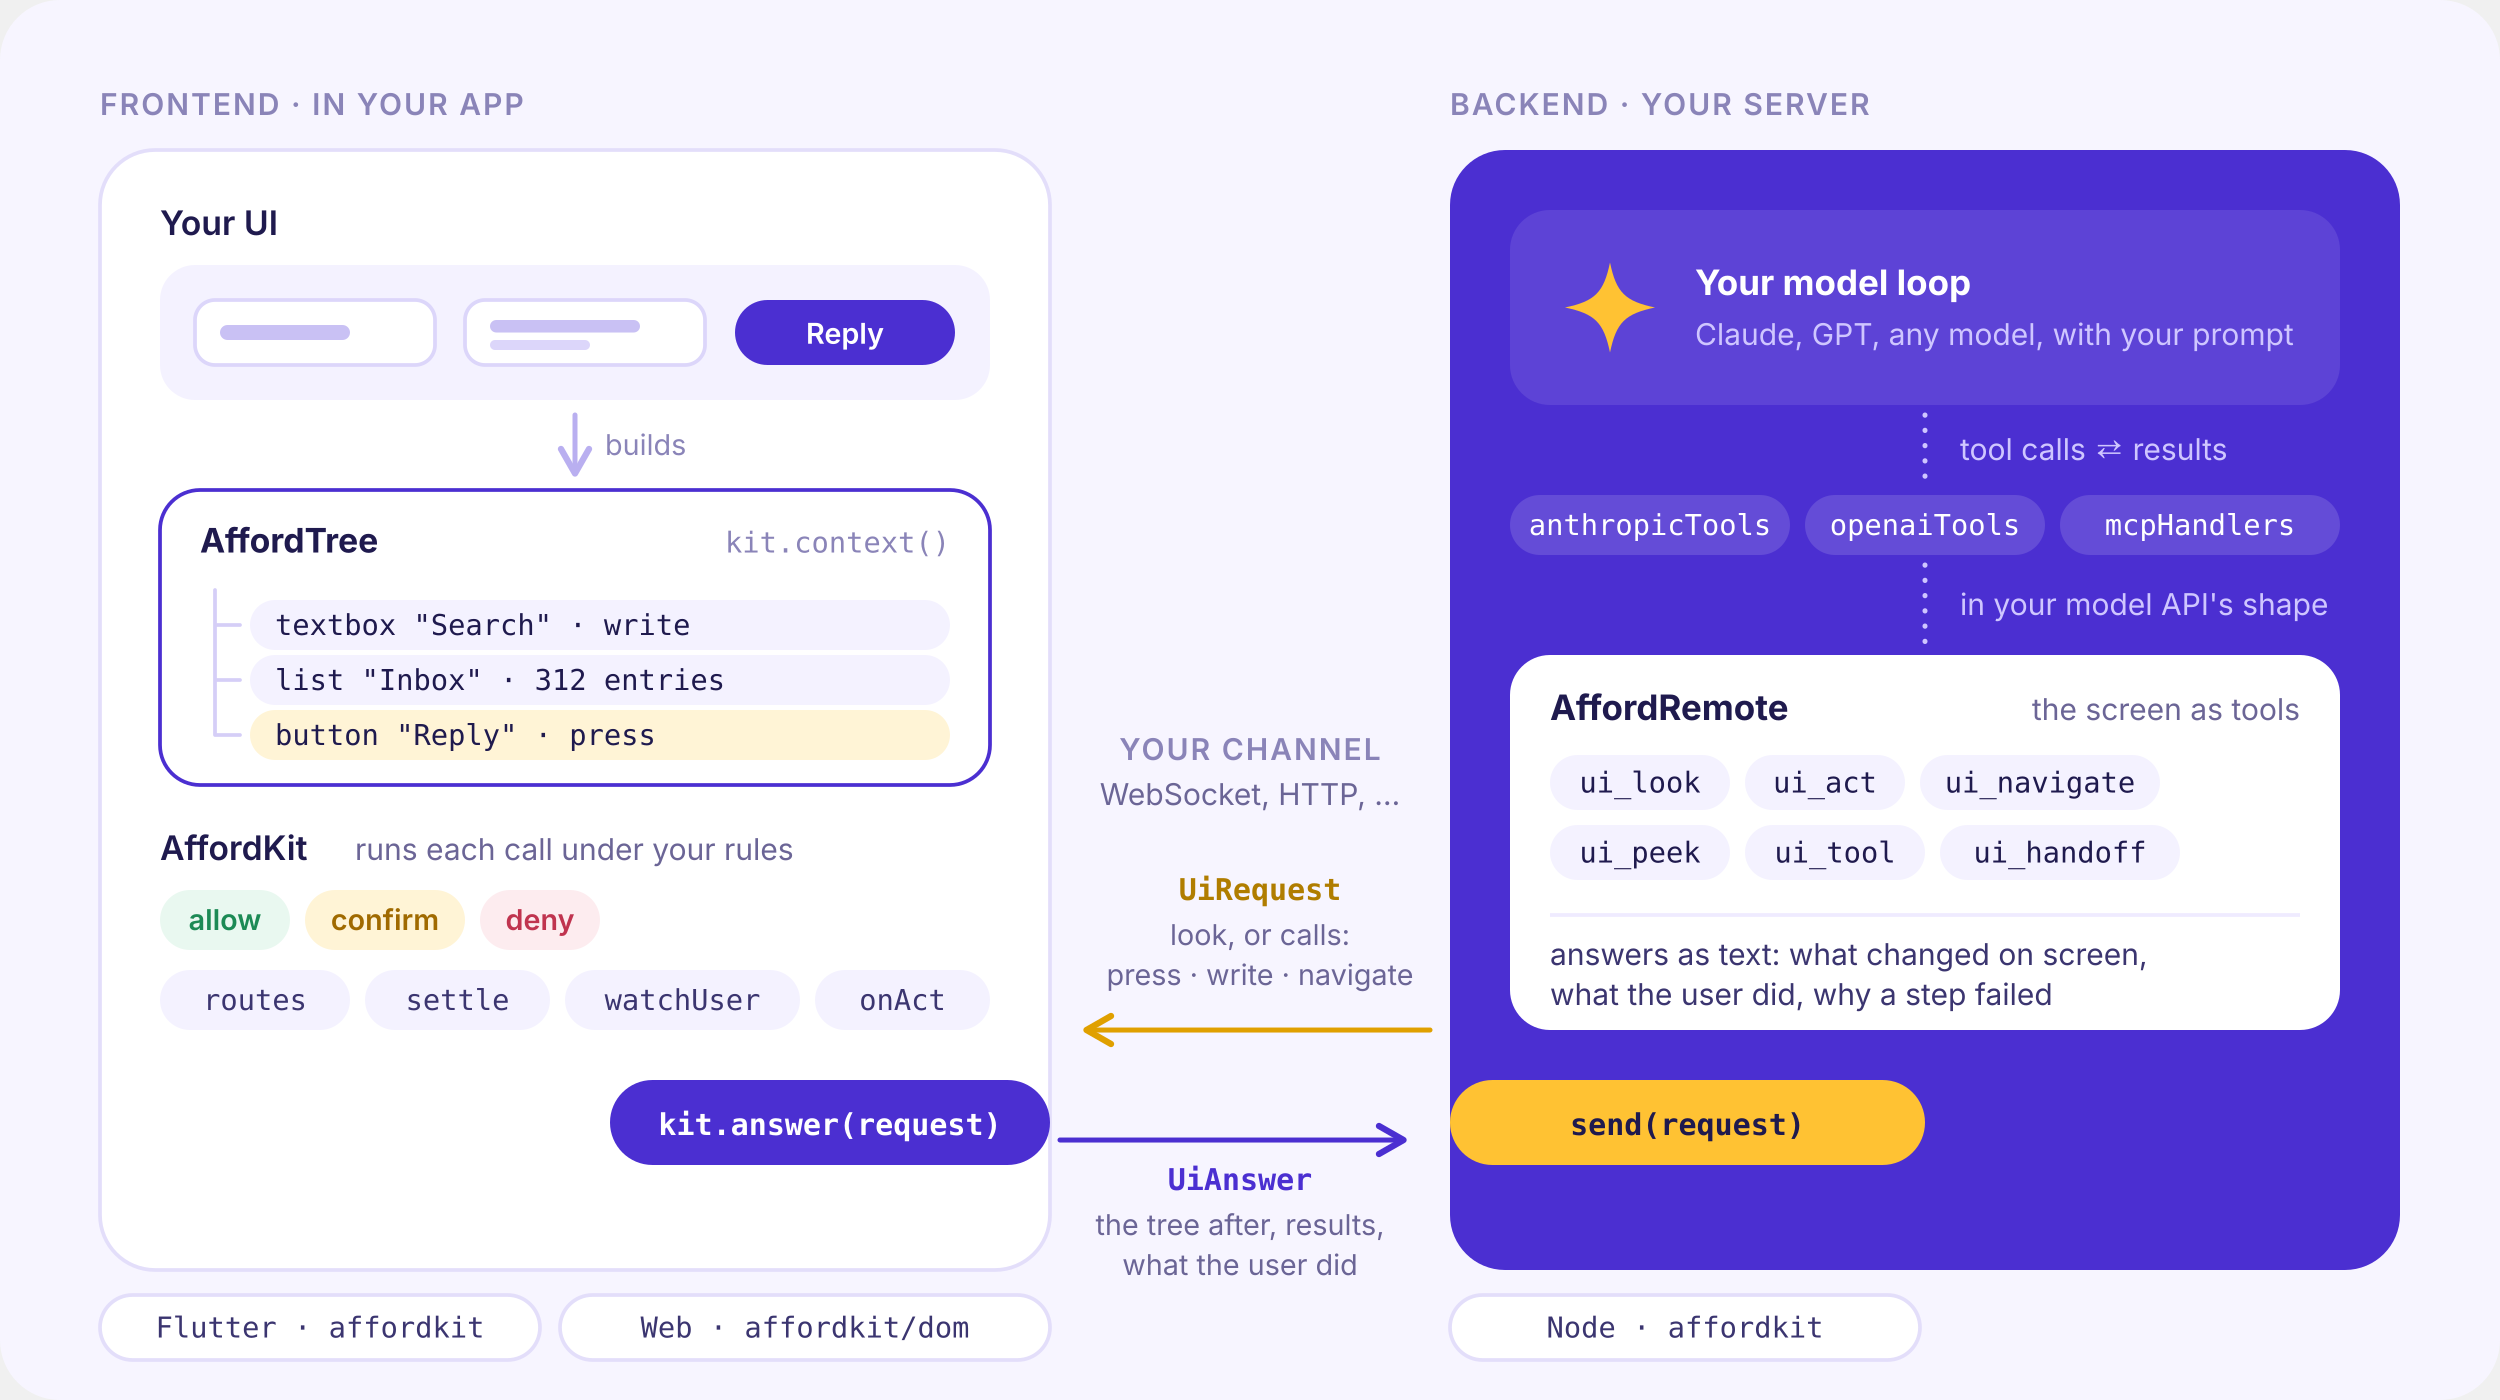
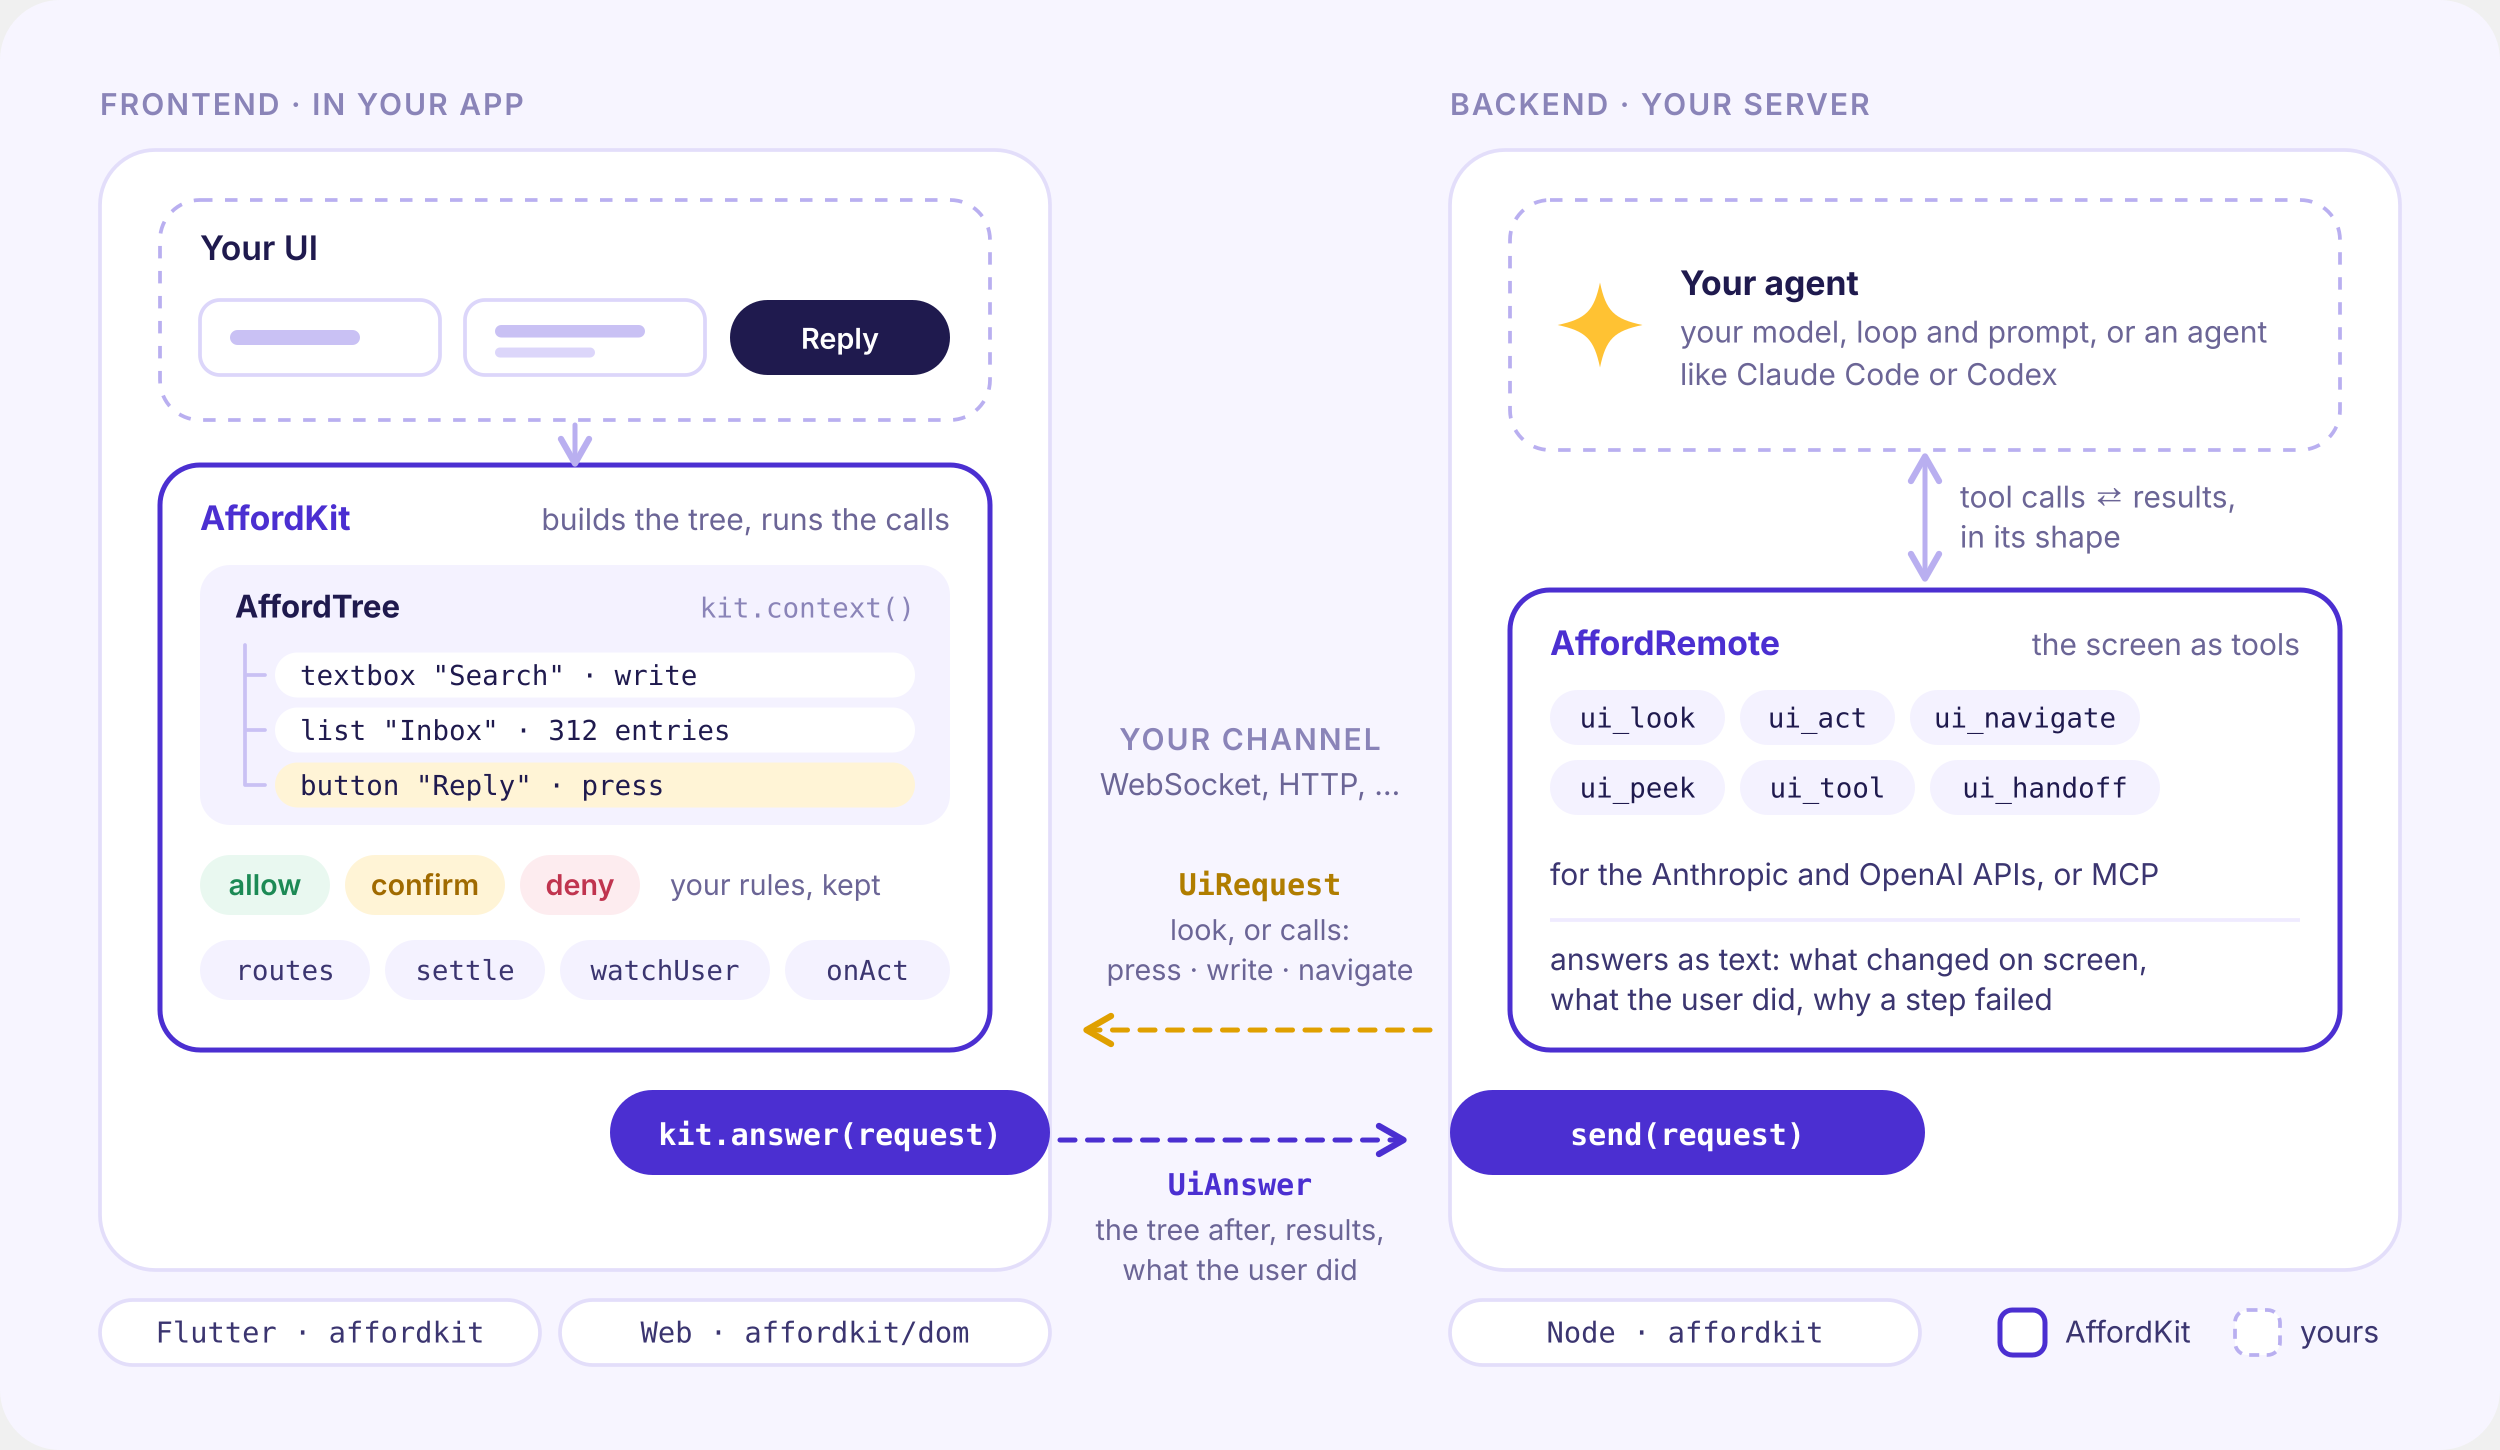
- <svg xmlns="http://www.w3.org/2000/svg" width="1000" height="560" viewBox="0 0 1000 560" fill="none" font-family="Inter, -apple-system, 'Segoe UI', Helvetica, Arial, sans-serif">
+ <svg xmlns="http://www.w3.org/2000/svg" width="1000" height="580" viewBox="0 0 1000 580" fill="none" font-family="Inter, -apple-system, 'Segoe UI', Helvetica, Arial, sans-serif">
  <defs>
    <marker id="v" viewBox="0 0 10 10" refX="7" refY="5" markerWidth="7" markerHeight="7" orient="auto-start-reverse">
      <path d="M1 1 L8 5 L1 9" stroke="#4B2FD1" stroke-width="1.8" stroke-linecap="round" stroke-linejoin="round" />
    </marker>
    <marker id="s" viewBox="0 0 10 10" refX="7" refY="5" markerWidth="7" markerHeight="7" orient="auto-start-reverse">
      <path d="M1 1 L8 5 L1 9" stroke="#E0A000" stroke-width="1.8" stroke-linecap="round" stroke-linejoin="round" />
    </marker>
    <marker id="g" viewBox="0 0 10 10" refX="7" refY="5" markerWidth="7" markerHeight="7" orient="auto-start-reverse">
      <path d="M1 1 L8 5 L1 9" stroke="#B9AFF0" stroke-width="1.8" stroke-linecap="round" stroke-linejoin="round" />
    </marker>
-     <marker id="w" viewBox="0 0 10 10" refX="7" refY="5" markerWidth="7" markerHeight="7" orient="auto-start-reverse">
-       <path d="M1 1 L8 5 L1 9" stroke="#CFC6FF" stroke-width="1.8" stroke-linecap="round" stroke-linejoin="round" />
-     </marker>
  </defs>
-   <rect width="1000" height="560" rx="24" fill="#F7F5FF" />
+   <rect width="1000" height="580" rx="24" fill="#F7F5FF" />
  <text x="40" y="46" font-size="12" font-weight="600" letter-spacing="0.8" fill="#8A84B8">FRONTEND · IN YOUR APP</text>
  <rect x="40" y="60" width="380" height="448" rx="22" fill="#FFFFFF" stroke="#E3DEFA" stroke-width="1.5" />
-   <text x="64" y="94" font-size="13.5" font-weight="600" fill="#1F1A4E">Your UI</text>
-   <g transform="translate(64 106)">
-     <rect width="332" height="54" rx="14" fill="#F4F2FF" />
-     <rect x="14" y="14" width="96" height="26" rx="8" fill="#FFFFFF" stroke="#DCD6FA" stroke-width="1.5" />
-     <rect x="24" y="24" width="52" height="6" rx="3" fill="#C9C1F4" />
-     <rect x="122" y="14" width="96" height="26" rx="8" fill="#FFFFFF" stroke="#DCD6FA" stroke-width="1.5" />
-     <rect x="132" y="22" width="60" height="5" rx="2.5" fill="#C9C1F4" />
-     <rect x="132" y="30" width="40" height="4" rx="2" fill="#DCD6FA" />
-     <rect x="230" y="14" width="88" height="26" rx="13" fill="#4B2FD1" />
-     <text x="274" y="31.5" text-anchor="middle" font-size="11.5" font-weight="600" fill="#FFFFFF">Reply</text>
+   <g transform="translate(64 80)">
+     <rect width="332" height="88" rx="16" fill="#FFFFFF" stroke="#B9AFF0" stroke-width="1.5" stroke-dasharray="5 5" />
+     <text x="16" y="24" font-size="13.5" font-weight="600" fill="#1F1A4E">Your UI</text>
+     <rect x="16" y="40" width="96" height="30" rx="8" fill="#FFFFFF" stroke="#DCD6FA" stroke-width="1.5" />
+     <rect x="28" y="52" width="52" height="6" rx="3" fill="#C9C1F4" />
+     <rect x="122" y="40" width="96" height="30" rx="8" fill="#FFFFFF" stroke="#DCD6FA" stroke-width="1.5" />
+     <rect x="134" y="50" width="60" height="5" rx="2.5" fill="#C9C1F4" />
+     <rect x="134" y="59" width="40" height="4" rx="2" fill="#DCD6FA" />
+     <rect x="228" y="40" width="88" height="30" rx="15" fill="#1F1A4E" />
+     <text x="272" y="59.5" text-anchor="middle" font-size="11.5" font-weight="600" fill="#FFFFFF">Reply</text>
  </g>
-   <path d="M230 166 V188" stroke="#B9AFF0" stroke-width="2" stroke-linecap="round" marker-end="url(#g)" />
-   <text x="242" y="182" font-size="11.5" fill="#8A84B8">builds</text>
-   <g transform="translate(64 196)">
-     <rect width="332" height="118" rx="16" fill="#FFFFFF" stroke="#4B2FD1" stroke-width="1.5" />
-     <text x="16" y="25" font-size="13.5" font-weight="700" fill="#1F1A4E">AffordTree</text>
-     <text x="316" y="25" text-anchor="end" font-size="11.5" font-family="ui-monospace, 'SFMono-Regular', Consolas, monospace" fill="#8A84B8">kit.context()</text>
-     <path d="M22 40 V98 M22 54 H32 M22 76 H32 M22 98 H32" stroke="#D5CEF7" stroke-width="1.5" stroke-linecap="round" />
-     <g font-size="11.5" font-family="ui-monospace, 'SFMono-Regular', Consolas, monospace">
-       <rect x="36" y="44" width="280" height="20" rx="10" fill="#F4F2FF" />
-       <text x="46" y="58" fill="#1F1A4E">textbox "Search" · write</text>
-       <rect x="36" y="66" width="280" height="20" rx="10" fill="#F4F2FF" />
-       <text x="46" y="80" fill="#1F1A4E">list "Inbox" · 312 entries</text>
-       <rect x="36" y="88" width="280" height="20" rx="10" fill="#FFF4D6" />
-       <text x="46" y="102" fill="#1F1A4E">button "Reply" · press</text>
+   <g transform="translate(64 186)">
+     <rect width="332" height="234" rx="16" fill="#FFFFFF" stroke="#4B2FD1" stroke-width="2" />
+     <text x="16" y="26" font-size="13.5" font-weight="700" fill="#4B2FD1">AffordKit</text>
+     <text x="316" y="26" text-anchor="end" font-size="12" fill="#6B6596">builds the tree, runs the calls</text>
+     <rect x="16" y="40" width="300" height="104" rx="12" fill="#F4F2FF" />
+     <text x="30" y="61" font-size="12.5" font-weight="700" fill="#1F1A4E">AffordTree</text>
+     <text x="302" y="61" text-anchor="end" font-size="11" font-family="ui-monospace, 'SFMono-Regular', Consolas, monospace" fill="#8A84B8">kit.context()</text>
+     <path d="M34 72 V128 M34 84 H42 M34 106 H42 M34 128 H42" stroke="#C9C1F4" stroke-width="1.5" stroke-linecap="round" />
+     <g font-size="11" font-family="ui-monospace, 'SFMono-Regular', Consolas, monospace">
+       <rect x="46" y="75" width="256" height="18" rx="9" fill="#FFFFFF" />
+       <text x="56" y="88" fill="#1F1A4E">textbox "Search" · write</text>
+       <rect x="46" y="97" width="256" height="18" rx="9" fill="#FFFFFF" />
+       <text x="56" y="110" fill="#1F1A4E">list "Inbox" · 312 entries</text>
+       <rect x="46" y="119" width="256" height="18" rx="9" fill="#FFF4D6" />
+       <text x="56" y="132" fill="#1F1A4E">button "Reply" · press</text>
+     </g>
+     <g font-size="11.5" font-weight="600">
+       <rect x="16" y="156" width="52" height="24" rx="12" fill="#E9F8F0" />
+       <text x="42" y="172" text-anchor="middle" fill="#1C8A55">allow</text>
+       <rect x="74" y="156" width="64" height="24" rx="12" fill="#FFF4D6" />
+       <text x="106" y="172" text-anchor="middle" fill="#A06A00">confirm</text>
+       <rect x="144" y="156" width="48" height="24" rx="12" fill="#FDECEF" />
+       <text x="168" y="172" text-anchor="middle" fill="#C0344F">deny</text>
+       <text x="204" y="172" font-weight="400" fill="#6B6596">your rules, kept</text>
+     </g>
+     <g font-size="11" font-family="ui-monospace, 'SFMono-Regular', Consolas, monospace" fill="#3B3570">
+       <rect x="16" y="190" width="68" height="24" rx="12" fill="#F4F2FF" />
+       <text x="50" y="206" text-anchor="middle">routes</text>
+       <rect x="90" y="190" width="64" height="24" rx="12" fill="#F4F2FF" />
+       <text x="122" y="206" text-anchor="middle">settle</text>
+       <rect x="160" y="190" width="84" height="24" rx="12" fill="#F4F2FF" />
+       <text x="202" y="206" text-anchor="middle">watchUser</text>
+       <rect x="250" y="190" width="66" height="24" rx="12" fill="#F4F2FF" />
+       <text x="283" y="206" text-anchor="middle">onAct</text>
    </g>
  </g>
-   <g transform="translate(64 330)">
-     <text x="0" y="14" font-size="13.5" font-weight="600" fill="#1F1A4E">AffordKit</text>
-     <text x="78" y="14" font-size="12" fill="#6B6596">runs each call under your rules</text>
-     <g font-size="11.5" font-weight="600">
-       <rect x="0" y="26" width="52" height="24" rx="12" fill="#E9F8F0" />
-       <text x="26" y="42" text-anchor="middle" fill="#1C8A55">allow</text>
-       <rect x="58" y="26" width="64" height="24" rx="12" fill="#FFF4D6" />
-       <text x="90" y="42" text-anchor="middle" fill="#A06A00">confirm</text>
-       <rect x="128" y="26" width="48" height="24" rx="12" fill="#FDECEF" />
-       <text x="152" y="42" text-anchor="middle" fill="#C0344F">deny</text>
-     </g>
-     <g font-size="11.5" font-family="ui-monospace, 'SFMono-Regular', Consolas, monospace" fill="#3B3570">
-       <rect x="0" y="58" width="76" height="24" rx="12" fill="#F4F2FF" />
-       <text x="38" y="74" text-anchor="middle">routes</text>
-       <rect x="82" y="58" width="74" height="24" rx="12" fill="#F4F2FF" />
-       <text x="119" y="74" text-anchor="middle">settle</text>
-       <rect x="162" y="58" width="94" height="24" rx="12" fill="#F4F2FF" />
-       <text x="209" y="74" text-anchor="middle">watchUser</text>
-       <rect x="262" y="58" width="70" height="24" rx="12" fill="#F4F2FF" />
-       <text x="297" y="74" text-anchor="middle">onAct</text>
-     </g>
-   </g>
-   <g transform="translate(244 432)">
+   <path d="M230 170 V184" stroke="#B9AFF0" stroke-width="2" stroke-linecap="round" marker-end="url(#g)" />
+   <g transform="translate(244 436)">
    <rect width="176" height="34" rx="17" fill="#4B2FD1" />
    <text x="88" y="22" text-anchor="middle" font-size="12" font-weight="600" font-family="ui-monospace, 'SFMono-Regular', Consolas, monospace" fill="#FFFFFF">kit.answer(request)</text>
  </g>
-   <g font-size="11.5" font-family="ui-monospace, 'SFMono-Regular', Consolas, monospace" fill="#3B3570">
-     <rect x="40" y="518" width="176" height="26" rx="13" fill="#FFFFFF" stroke="#E3DEFA" stroke-width="1.5" />
-     <text x="128" y="535" text-anchor="middle">Flutter · affordkit</text>
-     <rect x="224" y="518" width="196" height="26" rx="13" fill="#FFFFFF" stroke="#E3DEFA" stroke-width="1.5" />
-     <text x="322" y="535" text-anchor="middle">Web · affordkit/dom</text>
-   </g>
-   <text x="500" y="304" text-anchor="middle" font-size="12" font-weight="600" letter-spacing="0.8" fill="#8A84B8">YOUR CHANNEL</text>
-   <text x="500" y="322" text-anchor="middle" font-size="12" fill="#6B6596">WebSocket, HTTP, …</text>
-   <path d="M572 412 H436" stroke="#E0A000" stroke-width="2" stroke-linecap="round" marker-end="url(#s)" />
-   <g transform="translate(436 360)">
+   <text x="500" y="300" text-anchor="middle" font-size="12" font-weight="600" letter-spacing="0.8" fill="#8A84B8">YOUR CHANNEL</text>
+   <text x="500" y="318" text-anchor="middle" font-size="12" fill="#6B6596">WebSocket, HTTP, …</text>
+   <path d="M572 412 H436" stroke="#E0A000" stroke-width="2" stroke-linecap="round" stroke-dasharray="6 5" marker-end="url(#s)" />
+   <g transform="translate(436 358)">
    <text x="68" y="0" text-anchor="middle" font-size="12" font-weight="700" font-family="ui-monospace, 'SFMono-Regular', Consolas, monospace" fill="#B07D00">UiRequest</text>
    <text x="68" y="18" text-anchor="middle" font-size="11.5" fill="#6B6596">look, or calls:</text>
    <text x="68" y="34" text-anchor="middle" font-size="11.5" fill="#6B6596">press · write · navigate</text>
  </g>
-   <path d="M424 456 H560" stroke="#4B2FD1" stroke-width="2" stroke-linecap="round" marker-end="url(#v)" />
-   <g transform="translate(428 476)">
+   <path d="M424 456 H560" stroke="#4B2FD1" stroke-width="2" stroke-linecap="round" stroke-dasharray="6 5" marker-end="url(#v)" />
+   <g transform="translate(428 478)">
    <text x="68" y="0" text-anchor="middle" font-size="12" font-weight="700" font-family="ui-monospace, 'SFMono-Regular', Consolas, monospace" fill="#4B2FD1">UiAnswer</text>
    <text x="68" y="18" text-anchor="middle" font-size="11.5" fill="#6B6596">the tree after, results,</text>
    <text x="68" y="34" text-anchor="middle" font-size="11.5" fill="#6B6596">what the user did</text>
  </g>
  <text x="580" y="46" font-size="12" font-weight="600" letter-spacing="0.8" fill="#8A84B8">BACKEND · YOUR SERVER</text>
-   <rect x="580" y="60" width="380" height="448" rx="22" fill="#4B2FD1" />
-   <g transform="translate(604 84)">
-     <rect width="332" height="78" rx="16" fill="#FFFFFF" fill-opacity="0.1" />
-     <g transform="translate(40 39)">
-       <path d="M0 -18 C2.5 -6 6 -2.5 18 0 C6 2.5 2.5 6 0 18 C-2.5 6 -6 2.5 -18 0 C-6 -2.5 -2.5 -6 0 -18 Z" fill="#FFC233" />
+   <rect x="580" y="60" width="380" height="448" rx="22" fill="#FFFFFF" stroke="#E3DEFA" stroke-width="1.5" />
+   <g transform="translate(604 80)">
+     <rect width="332" height="100" rx="16" fill="#FFFFFF" stroke="#B9AFF0" stroke-width="1.5" stroke-dasharray="5 5" />
+     <g transform="translate(36 50)">
+       <path d="M0 -17 C2.4 -5.6 5.6 -2.4 17 0 C5.6 2.4 2.4 5.6 0 17 C-2.4 5.6 -5.6 2.4 -17 0 C-5.6 -2.4 -2.4 -5.6 0 -17 Z" fill="#FFC233" />
    </g>
-     <text x="74" y="34" font-size="14" font-weight="700" fill="#FFFFFF">Your model loop</text>
-     <text x="74" y="54" font-size="12" fill="#CFC6FF">Claude, GPT, any model, with your prompt</text>
+     <text x="68" y="38" font-size="13.5" font-weight="700" fill="#1F1A4E">Your agent</text>
+     <text x="68" y="57" font-size="12" fill="#6B6596">your model, loop and prompt, or an agent</text>
+     <text x="68" y="74" font-size="12" fill="#6B6596">like Claude Code or Codex</text>
  </g>
-   <path d="M770 166 V194" stroke="#CFC6FF" stroke-width="2" stroke-linecap="round" stroke-dasharray="0.1 6" />
-   <text x="784" y="184" font-size="12" fill="#CFC6FF">tool calls ⇄ results</text>
-   <g transform="translate(604 198)" font-size="11.5" font-family="ui-monospace, 'SFMono-Regular', Consolas, monospace" fill="#FFFFFF">
-     <rect width="112" height="24" rx="12" fill="#FFFFFF" fill-opacity="0.14" />
-     <text x="56" y="16" text-anchor="middle">anthropicTools</text>
-     <rect x="118" width="96" height="24" rx="12" fill="#FFFFFF" fill-opacity="0.14" />
-     <text x="166" y="16" text-anchor="middle">openaiTools</text>
-     <rect x="220" width="112" height="24" rx="12" fill="#FFFFFF" fill-opacity="0.14" />
-     <text x="276" y="16" text-anchor="middle">mcpHandlers</text>
+   <path d="M770 184 V230" stroke="#B9AFF0" stroke-width="2" stroke-linecap="round" marker-start="url(#g)" marker-end="url(#g)" />
+   <text x="784" y="203" font-size="12" fill="#6B6596">tool calls ⇄ results,</text>
+   <text x="784" y="219" font-size="12" fill="#6B6596">in its shape</text>
+   <g transform="translate(604 236)">
+     <rect width="332" height="184" rx="16" fill="#FFFFFF" stroke="#4B2FD1" stroke-width="2" />
+     <text x="16" y="26" font-size="13.5" font-weight="700" fill="#4B2FD1">AffordRemote</text>
+     <text x="316" y="26" text-anchor="end" font-size="12" fill="#6B6596">the screen as tools</text>
+     <g font-size="11" font-family="ui-monospace, 'SFMono-Regular', Consolas, monospace" fill="#1F1A4E">
+       <rect x="16" y="40" width="70" height="22" rx="11" fill="#F4F2FF" />
+       <text x="51" y="55" text-anchor="middle">ui_look</text>
+       <rect x="92" y="40" width="62" height="22" rx="11" fill="#F4F2FF" />
+       <text x="123" y="55" text-anchor="middle">ui_act</text>
+       <rect x="160" y="40" width="92" height="22" rx="11" fill="#F4F2FF" />
+       <text x="206" y="55" text-anchor="middle">ui_navigate</text>
+       <rect x="16" y="68" width="70" height="22" rx="11" fill="#F4F2FF" />
+       <text x="51" y="83" text-anchor="middle">ui_peek</text>
+       <rect x="92" y="68" width="70" height="22" rx="11" fill="#F4F2FF" />
+       <text x="127" y="83" text-anchor="middle">ui_tool</text>
+       <rect x="168" y="68" width="92" height="22" rx="11" fill="#F4F2FF" />
+       <text x="214" y="83" text-anchor="middle">ui_handoff</text>
+     </g>
+     <text x="16" y="118" font-size="12" fill="#3B3570">for the Anthropic and OpenAI APIs, or MCP</text>
+     <path d="M16 132 H316" stroke="#EFEBFF" stroke-width="1.5" />
+     <text x="16" y="152" font-size="12" fill="#3B3570">answers as text: what changed on screen,</text>
+     <text x="16" y="168" font-size="12" fill="#3B3570">what the user did, why a step failed</text>
  </g>
-   <path d="M770 226 V258" stroke="#CFC6FF" stroke-width="2" stroke-linecap="round" stroke-dasharray="0.1 6" />
-   <text x="784" y="246" font-size="12" fill="#CFC6FF">in your model API's shape</text>
-   <g transform="translate(604 262)">
-     <rect width="332" height="150" rx="16" fill="#FFFFFF" />
-     <text x="16" y="26" font-size="14" font-weight="700" fill="#1F1A4E">AffordRemote</text>
-     <text x="316" y="26" text-anchor="end" font-size="12" fill="#6B6596">the screen as tools</text>
-     <g font-size="11.5" font-family="ui-monospace, 'SFMono-Regular', Consolas, monospace" fill="#1F1A4E">
-       <rect x="16" y="40" width="72" height="22" rx="11" fill="#F4F2FF" />
-       <text x="52" y="55" text-anchor="middle">ui_look</text>
-       <rect x="94" y="40" width="64" height="22" rx="11" fill="#F4F2FF" />
-       <text x="126" y="55" text-anchor="middle">ui_act</text>
-       <rect x="164" y="40" width="96" height="22" rx="11" fill="#F4F2FF" />
-       <text x="212" y="55" text-anchor="middle">ui_navigate</text>
-       <rect x="16" y="68" width="72" height="22" rx="11" fill="#F4F2FF" />
-       <text x="52" y="83" text-anchor="middle">ui_peek</text>
-       <rect x="94" y="68" width="72" height="22" rx="11" fill="#F4F2FF" />
-       <text x="130" y="83" text-anchor="middle">ui_tool</text>
-       <rect x="172" y="68" width="96" height="22" rx="11" fill="#F4F2FF" />
-       <text x="220" y="83" text-anchor="middle">ui_handoff</text>
-     </g>
-     <path d="M16 104 H316" stroke="#EFEBFF" stroke-width="1.5" />
-     <text x="16" y="124" font-size="12" fill="#3B3570">answers as text: what changed on screen,</text>
-     <text x="16" y="140" font-size="12" fill="#3B3570">what the user did, why a step failed</text>
-   </g>
-   <g transform="translate(580 432)">
-     <rect width="190" height="34" rx="17" fill="#FFC233" />
-     <text x="95" y="22" text-anchor="middle" font-size="12" font-weight="600" font-family="ui-monospace, 'SFMono-Regular', Consolas, monospace" fill="#1F1A4E">send(request)</text>
+   <g transform="translate(580 436)">
+     <rect width="190" height="34" rx="17" fill="#4B2FD1" />
+     <text x="95" y="22" text-anchor="middle" font-size="12" font-weight="600" font-family="ui-monospace, 'SFMono-Regular', Consolas, monospace" fill="#FFFFFF">send(request)</text>
  </g>
  <g font-size="11.5" font-family="ui-monospace, 'SFMono-Regular', Consolas, monospace" fill="#3B3570">
-     <rect x="580" y="518" width="188" height="26" rx="13" fill="#FFFFFF" stroke="#E3DEFA" stroke-width="1.5" />
-     <text x="674" y="535" text-anchor="middle">Node · affordkit</text>
+     <rect x="40" y="520" width="176" height="26" rx="13" fill="#FFFFFF" stroke="#E3DEFA" stroke-width="1.5" />
+     <text x="128" y="537" text-anchor="middle">Flutter · affordkit</text>
+     <rect x="224" y="520" width="196" height="26" rx="13" fill="#FFFFFF" stroke="#E3DEFA" stroke-width="1.5" />
+     <text x="322" y="537" text-anchor="middle">Web · affordkit/dom</text>
+     <rect x="580" y="520" width="188" height="26" rx="13" fill="#FFFFFF" stroke="#E3DEFA" stroke-width="1.5" />
+     <text x="674" y="537" text-anchor="middle">Node · affordkit</text>
+   </g>
+   <g font-size="12" fill="#3B3570">
+     <rect x="800" y="524" width="18" height="18" rx="5" fill="#FFFFFF" stroke="#4B2FD1" stroke-width="2" />
+     <text x="826" y="537">AffordKit</text>
+     <rect x="894" y="524" width="18" height="18" rx="5" fill="#FFFFFF" stroke="#B9AFF0" stroke-width="1.5" stroke-dasharray="4 3" />
+     <text x="920" y="537">yours</text>
  </g>
</svg>
